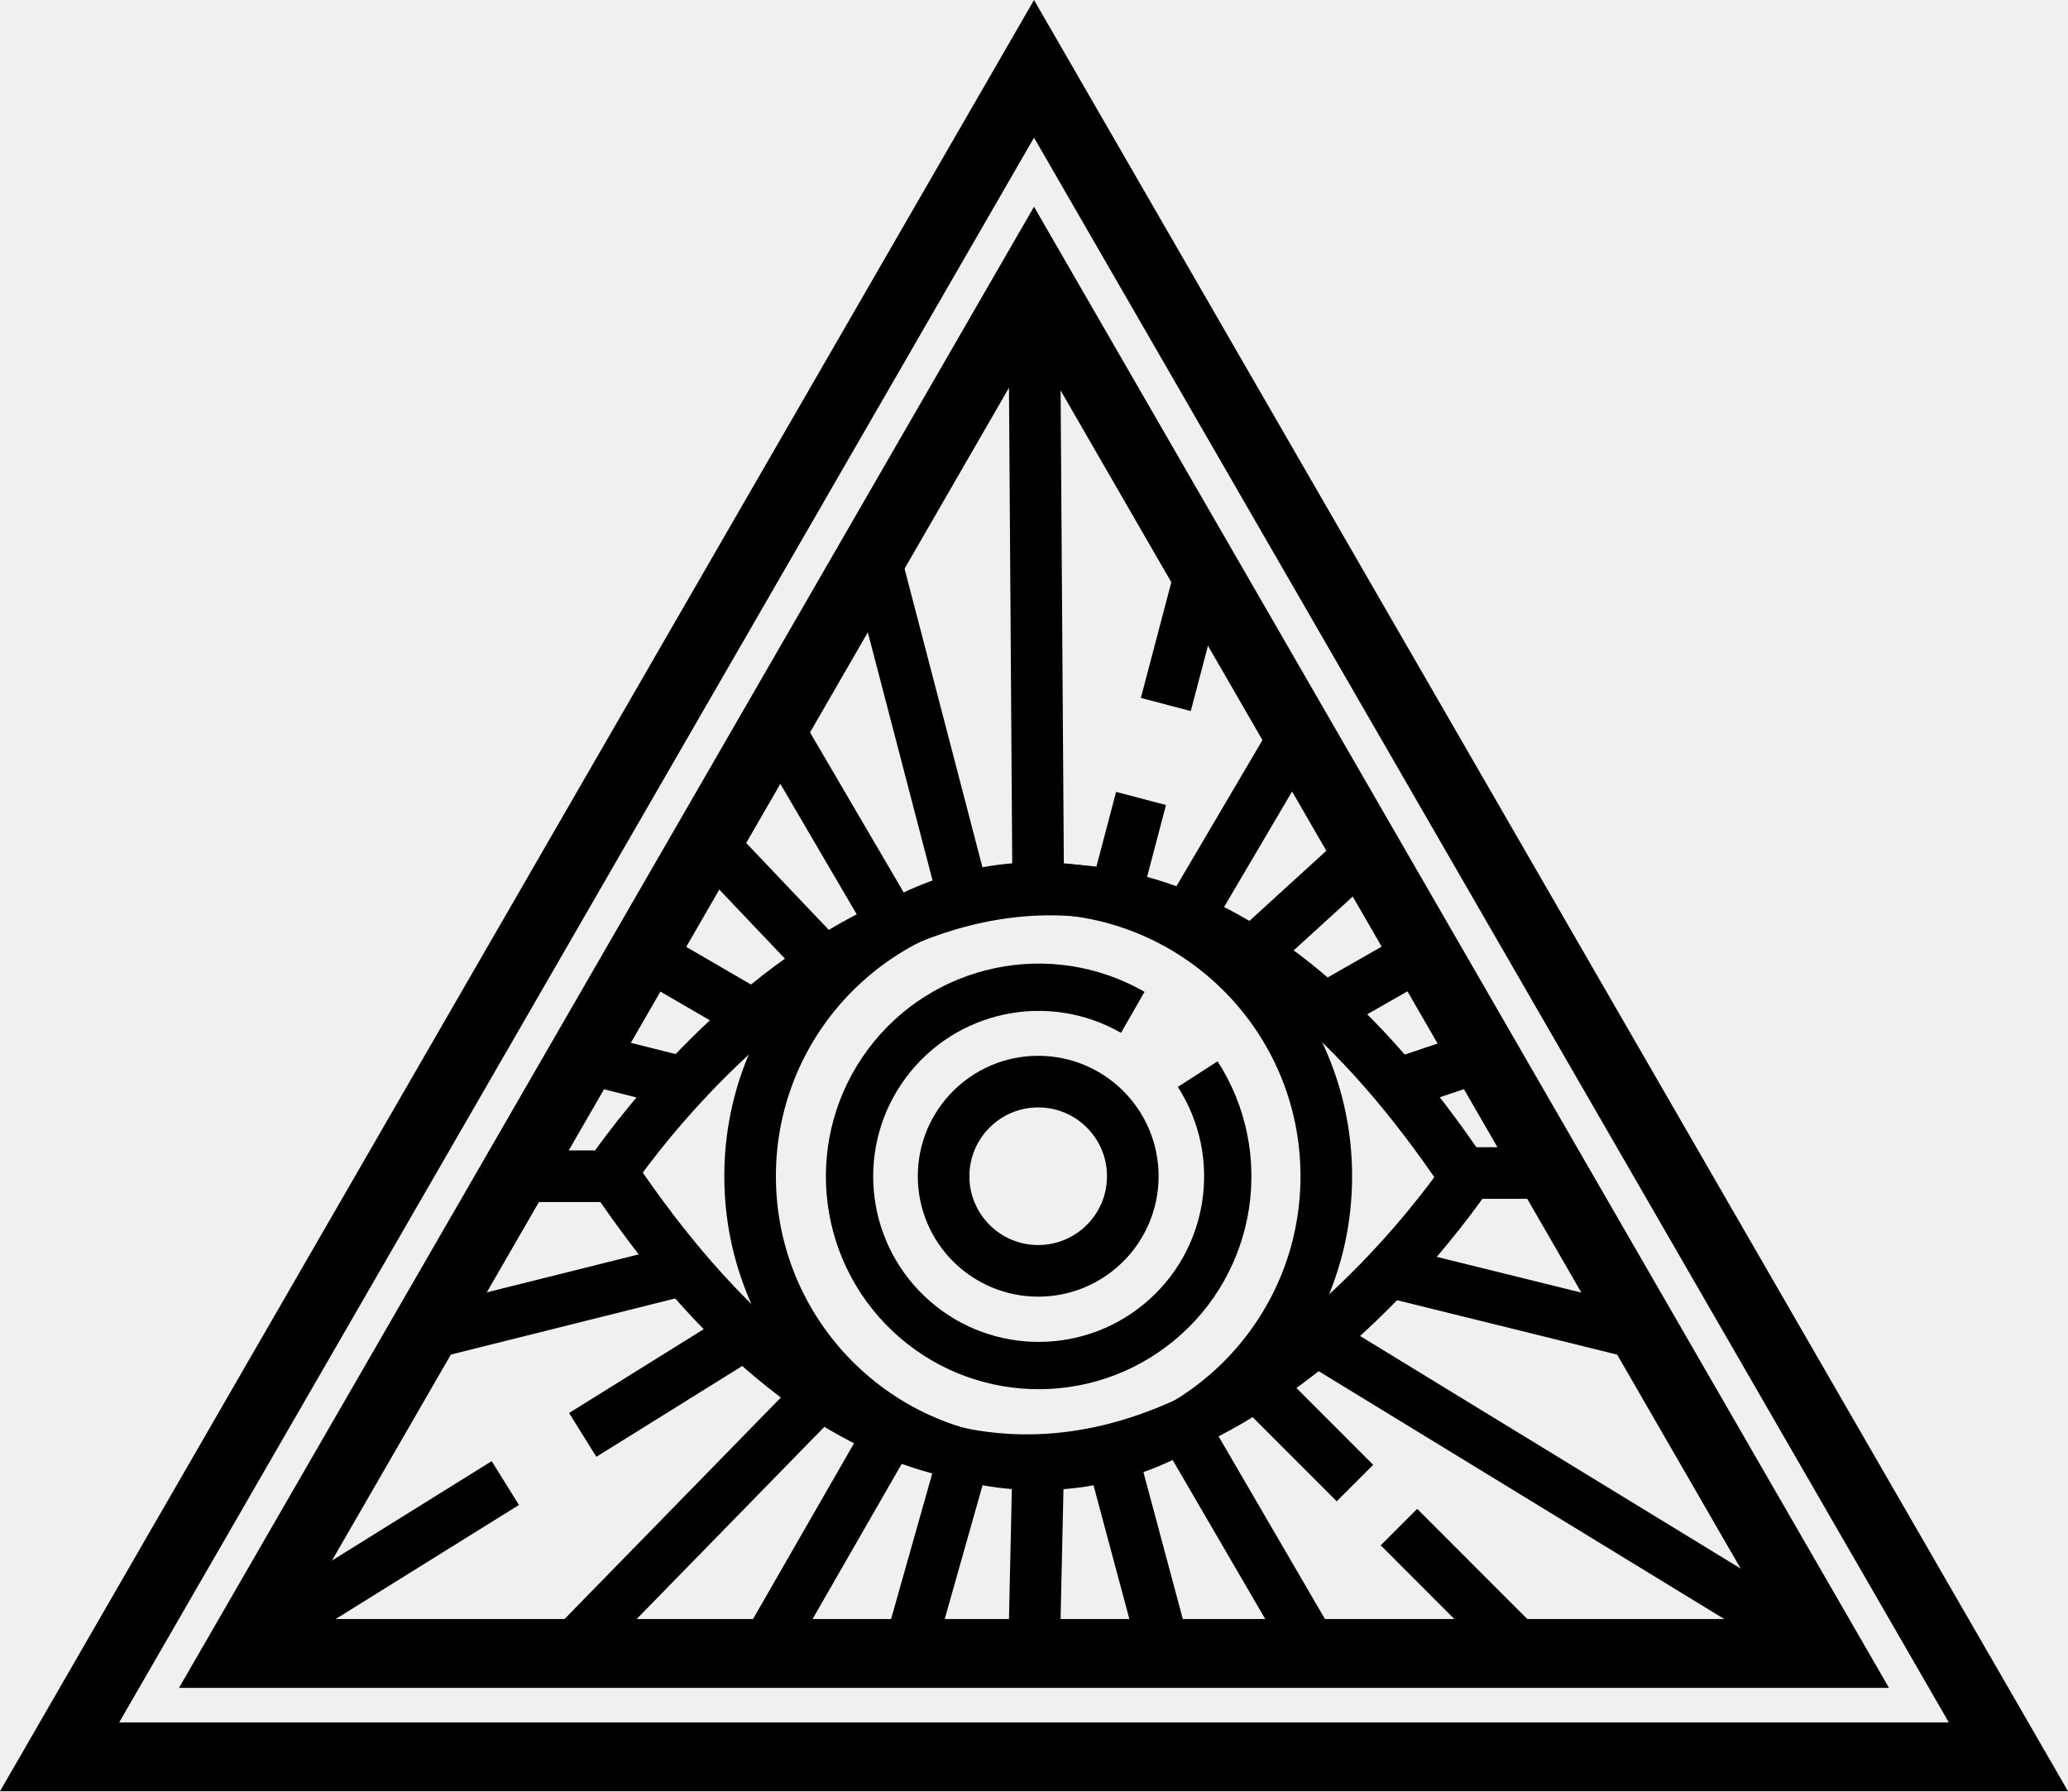
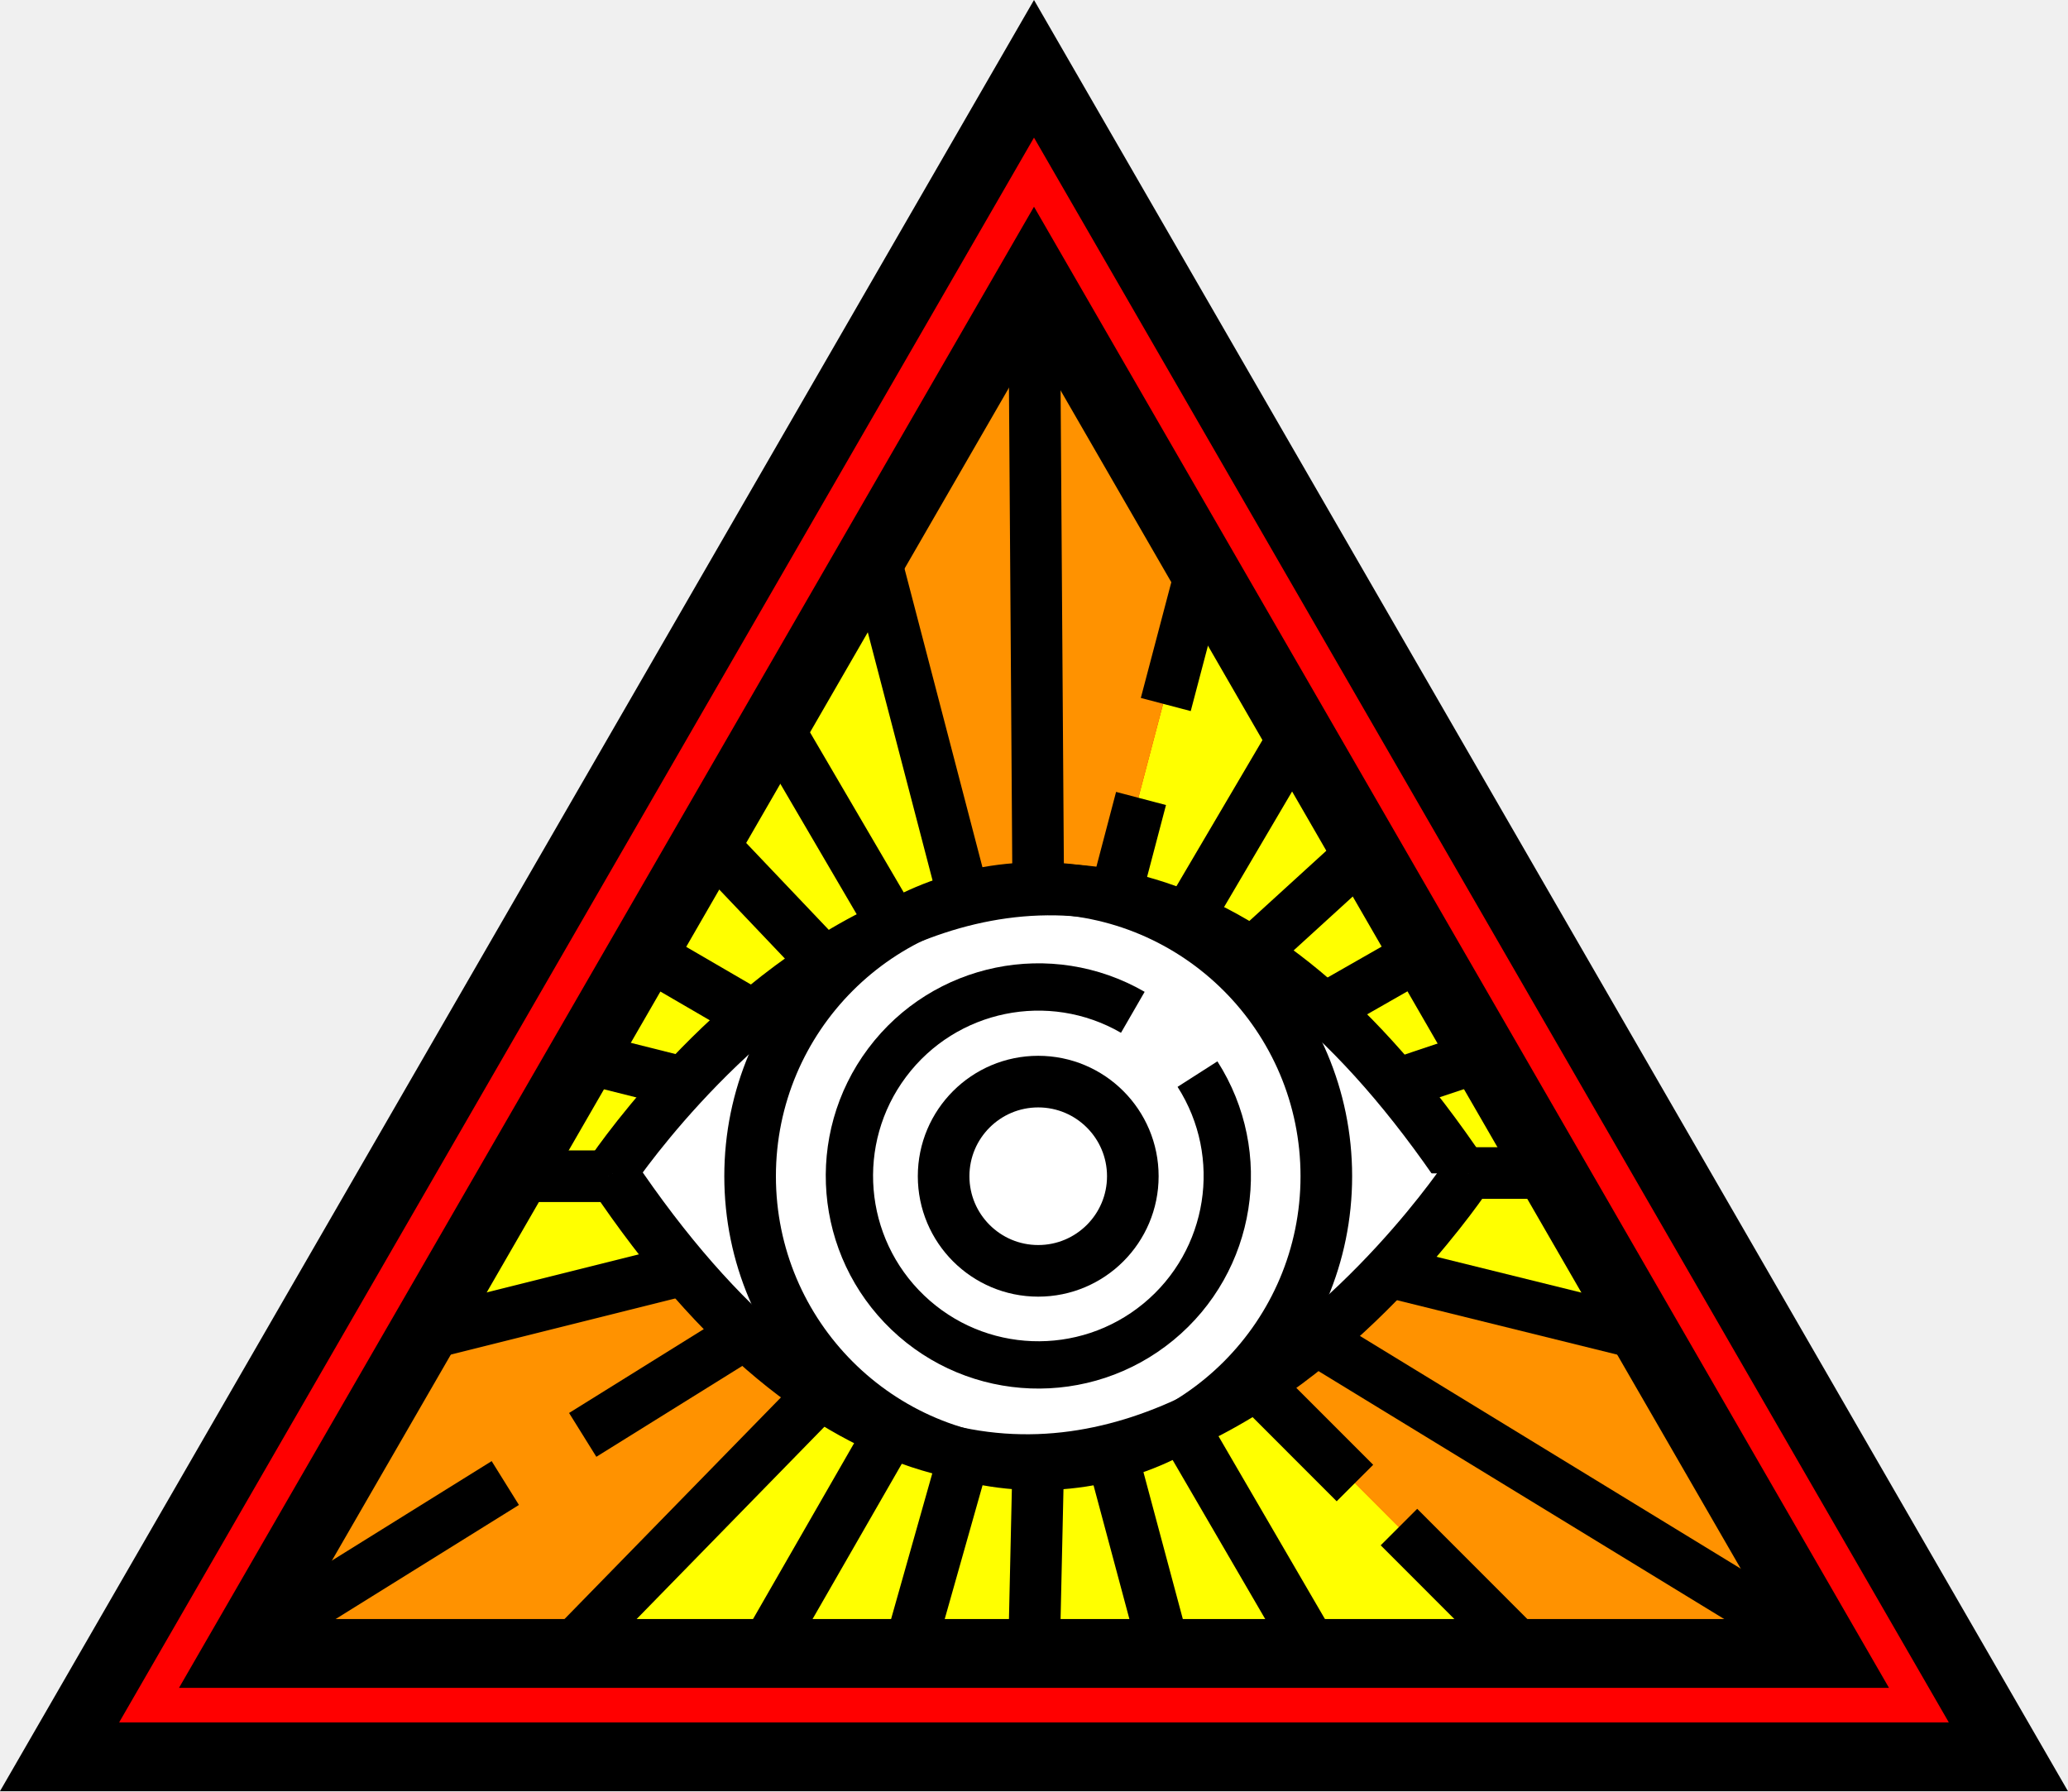
- <svg xmlns="http://www.w3.org/2000/svg" viewBox="0 0 509.35 441.11">
+ <svg xmlns="http://www.w3.org/2000/svg" viewBox="0 0 465.62 403.24">
  <defs>
-     <style>.cls-1,.cls-2,.cls-3{fill:none;stroke:#000;stroke-miterlimit:10;}.cls-1{stroke-width:12.71px;}.cls-2{stroke-width:16.95px;}.cls-3{stroke-width:11.65px;}</style>
+     <style>.cls-1{fill:red;}.cls-1,.cls-4,.cls-5,.cls-6,.cls-7{stroke:#000;stroke-miterlimit:10;}.cls-1,.cls-6{stroke-width:15.49px;}.cls-2{fill:#ff0;}.cls-3{fill:#ff9200;}.cls-4,.cls-6,.cls-7{fill:none;}.cls-4,.cls-5{stroke-width:11.62px;}.cls-5{fill:#fff;}.cls-7{stroke-width:10.65px;}</style>
  </defs>
  <g id="Layer_2" data-name="Layer 2">
+     <g id="Layer_2-2" data-name="Layer 2">
+       <polygon class="cls-1" points="232.81 15.49 452.2 395.49 13.41 395.49 232.81 15.49" />
+     </g>
+     <g id="Layer_9" data-name="Layer 9">
+       <polyline class="cls-2" points="250.39 202.08 270.21 126.81 370.52 300.56 312.01 286.09 250.39 202.08" />
+       <polyline class="cls-2" points="281.87 310.65 343.46 372.27 127.66 372.22 181.91 311.81 281.87 310.65" />
+       <polyline class="cls-2" points="152.94 286.09 95.1 300.56 197.34 126.81 217.13 202.63 152.94 286.09" />
+     </g>
+     <g id="Layer_8" data-name="Layer 8">
+       <polyline class="cls-3" points="217.13 202.63 197.34 126.81 232.81 62.03 270.21 126.81 250.39 202.08 217.13 202.63" />
+       <polyline class="cls-3" points="152.94 286.09 95.1 300.56 53.72 372.22 127.66 372.22 187.84 310.61 152.94 286.09" />
+       <polyline class="cls-3" points="281.87 310.65 343.46 372.27 411.9 372.22 370.52 300.56 312.01 286.09 281.87 310.65" />
+     </g>
    <g id="Layer_6" data-name="Layer 6">
-       <line class="cls-1" x1="255.71" y1="218.7" x2="254.68" y2="67.86" />
-       <line class="cls-1" x1="215.88" y1="138.72" x2="237.52" y2="221.67" />
-       <line class="cls-1" x1="291.24" y1="228.25" x2="319.53" y2="180.2" />
-       <line class="cls-1" x1="305.39" y1="237.52" x2="336.34" y2="209.3" />
-       <line class="cls-1" x1="320.86" y1="251.53" x2="350.84" y2="234.42" />
-       <line class="cls-1" x1="220.18" y1="228.25" x2="187.93" y2="173.16" />
-       <line class="cls-1" x1="205.48" y1="239.64" x2="173.83" y2="206.34" />
-       <line class="cls-1" x1="158.51" y1="234.42" x2="187.93" y2="251.53" />
-       <line class="cls-1" x1="143.52" y1="260.38" x2="167.3" y2="266.36" />
-       <line class="cls-1" x1="126.62" y1="289.66" x2="152.68" y2="289.66" />
-       <line class="cls-1" x1="167.3" y1="312.96" x2="104.03" y2="328.78" />
-       <line class="cls-1" x1="205.48" y1="339.78" x2="139.65" y2="407.18" />
-       <line class="cls-1" x1="220.18" y1="351.07" x2="187.93" y2="407.18" />
-       <line class="cls-1" x1="237.52" y1="358.26" x2="223.68" y2="407.18" />
-       <line class="cls-1" x1="255.71" y1="360.62" x2="254.68" y2="407.18" />
-       <line class="cls-1" x1="273.9" y1="358.26" x2="287.02" y2="407.18" />
-       <line class="cls-1" x1="291.24" y1="351.07" x2="323.92" y2="407.18" />
-       <line class="cls-1" x1="436.39" y1="398.41" x2="327.73" y2="332.02" />
-       <line class="cls-1" x1="341.32" y1="312.96" x2="405.32" y2="328.78" />
-       <line class="cls-1" x1="381.06" y1="288.87" x2="359.42" y2="288.87" />
-       <line class="cls-1" x1="344.56" y1="376.06" x2="375.72" y2="407.24" />
-       <line class="cls-1" x1="308.35" y1="339.83" x2="333.72" y2="365.22" />
-       <line class="cls-1" x1="143.52" y1="353.36" x2="182.92" y2="328.84" />
-       <line class="cls-1" x1="56.93" y1="407.24" x2="124.46" y2="365.22" />
-       <line class="cls-1" x1="344.56" y1="266.88" x2="367.99" y2="259.02" />
-       <line class="cls-1" x1="287.14" y1="173.49" x2="296.72" y2="137.12" />
-       <line class="cls-1" x1="275.03" y1="219.46" x2="281.04" y2="196.63" />
+       <line class="cls-4" x1="233.76" y1="199.92" x2="232.81" y2="62.03" />
+       <line class="cls-4" x1="197.34" y1="126.81" x2="217.13" y2="202.63" />
+       <line class="cls-4" x1="266.24" y1="208.65" x2="292.1" y2="164.72" />
+       <line class="cls-4" x1="279.17" y1="217.13" x2="307.46" y2="191.33" />
+       <line class="cls-4" x1="293.31" y1="229.94" x2="320.72" y2="214.29" />
+       <line class="cls-4" x1="201.28" y1="208.65" x2="171.8" y2="158.29" />
+       <line class="cls-4" x1="187.84" y1="219.06" x2="158.9" y2="188.62" />
+       <line class="cls-4" x1="144.9" y1="214.29" x2="171.8" y2="229.94" />
+       <line class="cls-4" x1="131.2" y1="238.03" x2="152.94" y2="243.49" />
+       <line class="cls-4" x1="115.74" y1="264.79" x2="139.57" y2="264.79" />
+       <line class="cls-4" x1="152.94" y1="286.09" x2="95.1" y2="300.55" />
+       <line class="cls-4" x1="187.84" y1="310.6" x2="127.66" y2="372.22" />
+       <line class="cls-4" x1="201.28" y1="320.93" x2="171.8" y2="372.22" />
+       <line class="cls-4" x1="217.13" y1="327.5" x2="204.48" y2="372.22" />
+       <line class="cls-4" x1="233.76" y1="329.66" x2="232.81" y2="372.22" />
+       <line class="cls-4" x1="250.39" y1="327.5" x2="262.38" y2="372.22" />
+       <line class="cls-4" x1="266.24" y1="320.93" x2="296.1" y2="372.22" />
+       <line class="cls-4" x1="398.92" y1="364.21" x2="299.59" y2="303.52" />
+       <line class="cls-4" x1="312.01" y1="286.09" x2="370.52" y2="300.55" />
+       <line class="cls-4" x1="348.34" y1="264.07" x2="328.56" y2="264.07" />
+       <line class="cls-4" x1="314.98" y1="343.77" x2="343.46" y2="372.27" />
+       <line class="cls-4" x1="281.87" y1="310.65" x2="305.07" y2="333.86" />
+       <line class="cls-4" x1="131.2" y1="323.02" x2="167.22" y2="300.6" />
+       <line class="cls-4" x1="52.05" y1="372.27" x2="113.77" y2="333.86" />
+       <line class="cls-4" x1="314.98" y1="243.96" x2="336.39" y2="236.78" />
+       <line class="cls-4" x1="271.24" y1="125.35" x2="262.48" y2="158.6" />
+       <line class="cls-4" x1="251.42" y1="200.62" x2="256.91" y2="179.75" />
    </g>
    <g id="Layer_7" data-name="Layer 7">
-       <path class="cls-1" d="M149.9,289.66s104.19-158.86,210.91,0" />
-       <path class="cls-1" d="M361.69,289S257.5,447.82,150.78,289" />
-     </g>
-     <g id="Layer_2-2" data-name="Layer 2">
-       <polygon class="cls-2" points="254.68 16.95 494.68 432.64 14.68 432.64 254.68 16.95" />
+       <path class="cls-5" d="M137,264.79s95.24-145.22,192.8,0" />
+       <path class="cls-5" d="M330.63,264.15s-95.24,145.22-192.8,0" />
    </g>
    <g id="Layer_2_copy" data-name="Layer 2 copy">
-       <polygon class="cls-2" points="254.68 67.86 450.58 407.18 58.77 407.18 254.68 67.86" />
+       <polygon class="cls-6" points="232.81 62.03 411.9 372.22 53.72 372.22 232.81 62.03" />
    </g>
    <g id="Layer_4" data-name="Layer 4">
-       <circle class="cls-1" cx="255.71" cy="289.66" r="70.96" />
+       <circle class="cls-4" cx="233.76" cy="264.79" r="64.87" />
    </g>
    <g id="Layer_4_copy" data-name="Layer 4 copy">
-       <circle class="cls-1" cx="255.71" cy="289.66" r="23.3" />
+       <circle class="cls-4" cx="233.76" cy="264.79" r="21.3" />
    </g>
    <g id="Layer_4_copy_2" data-name="Layer 4 copy 2">
-       <path class="cls-3" d="M295,264.51A46.58,46.58,0,1,1,279,249.3" />
+       <path class="cls-7" d="M269.62,241.8a42.54,42.54,0,1,1-14.56-13.91" />
    </g>
  </g>
</svg>
